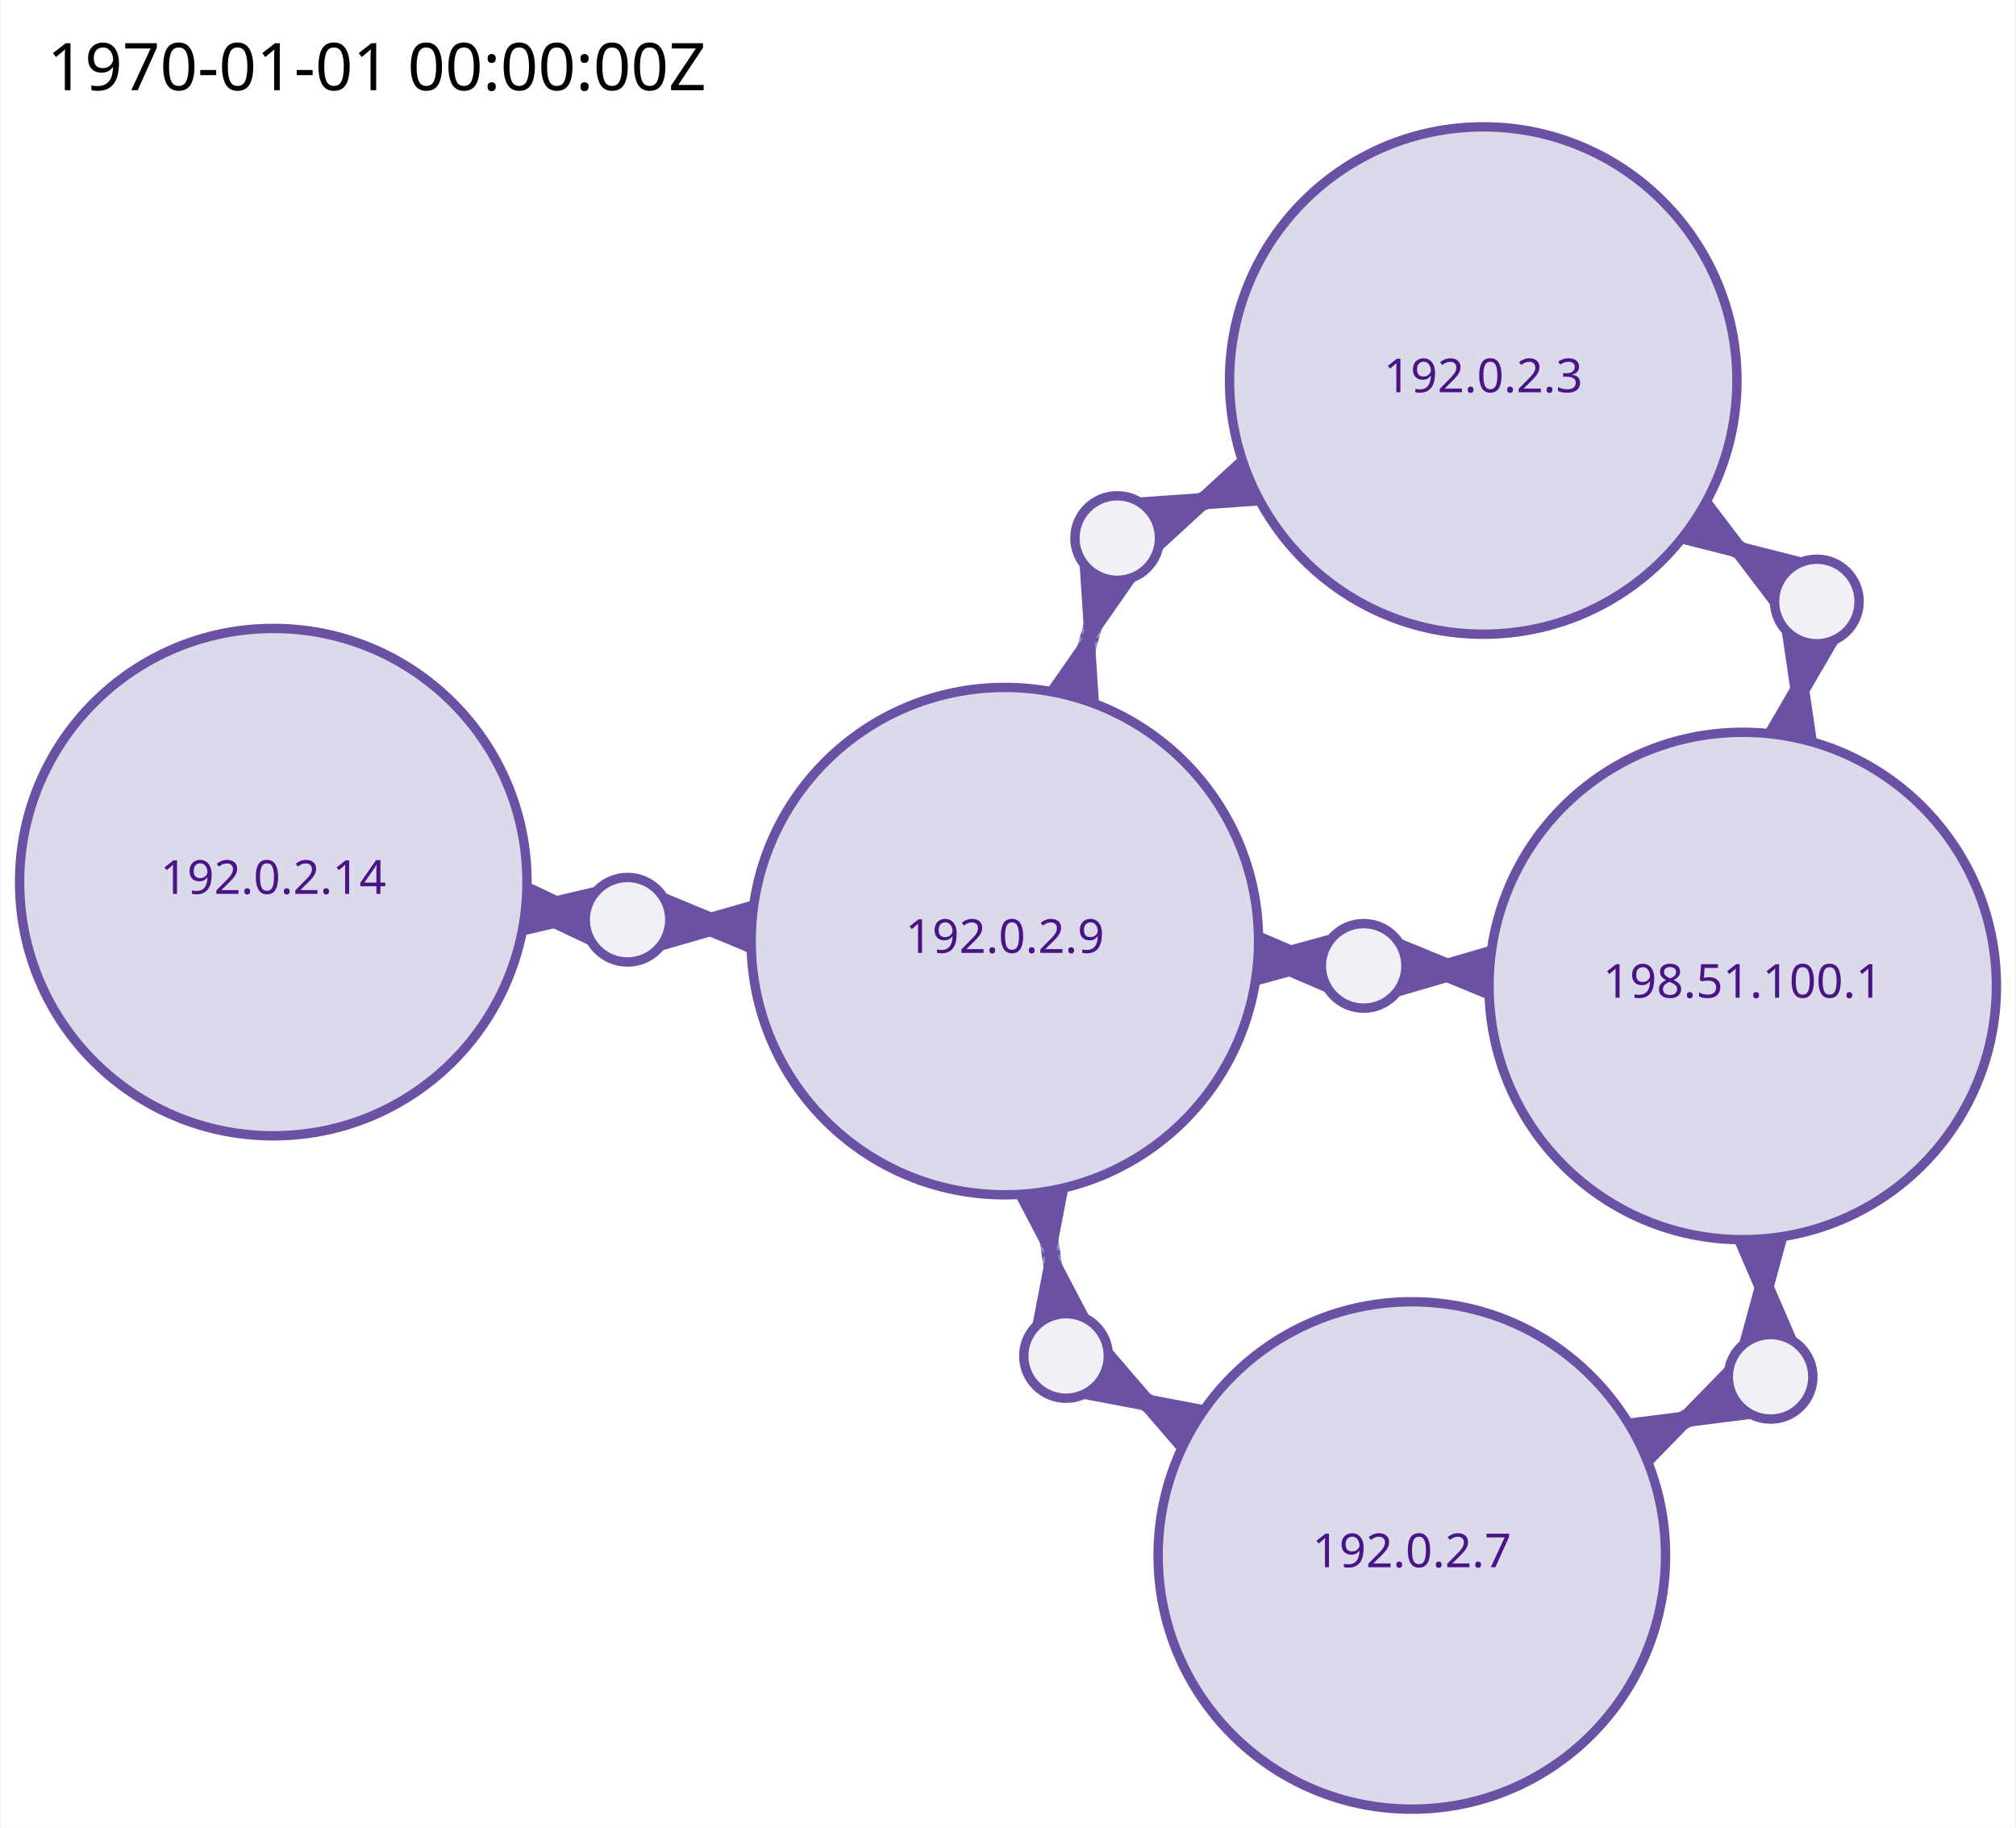
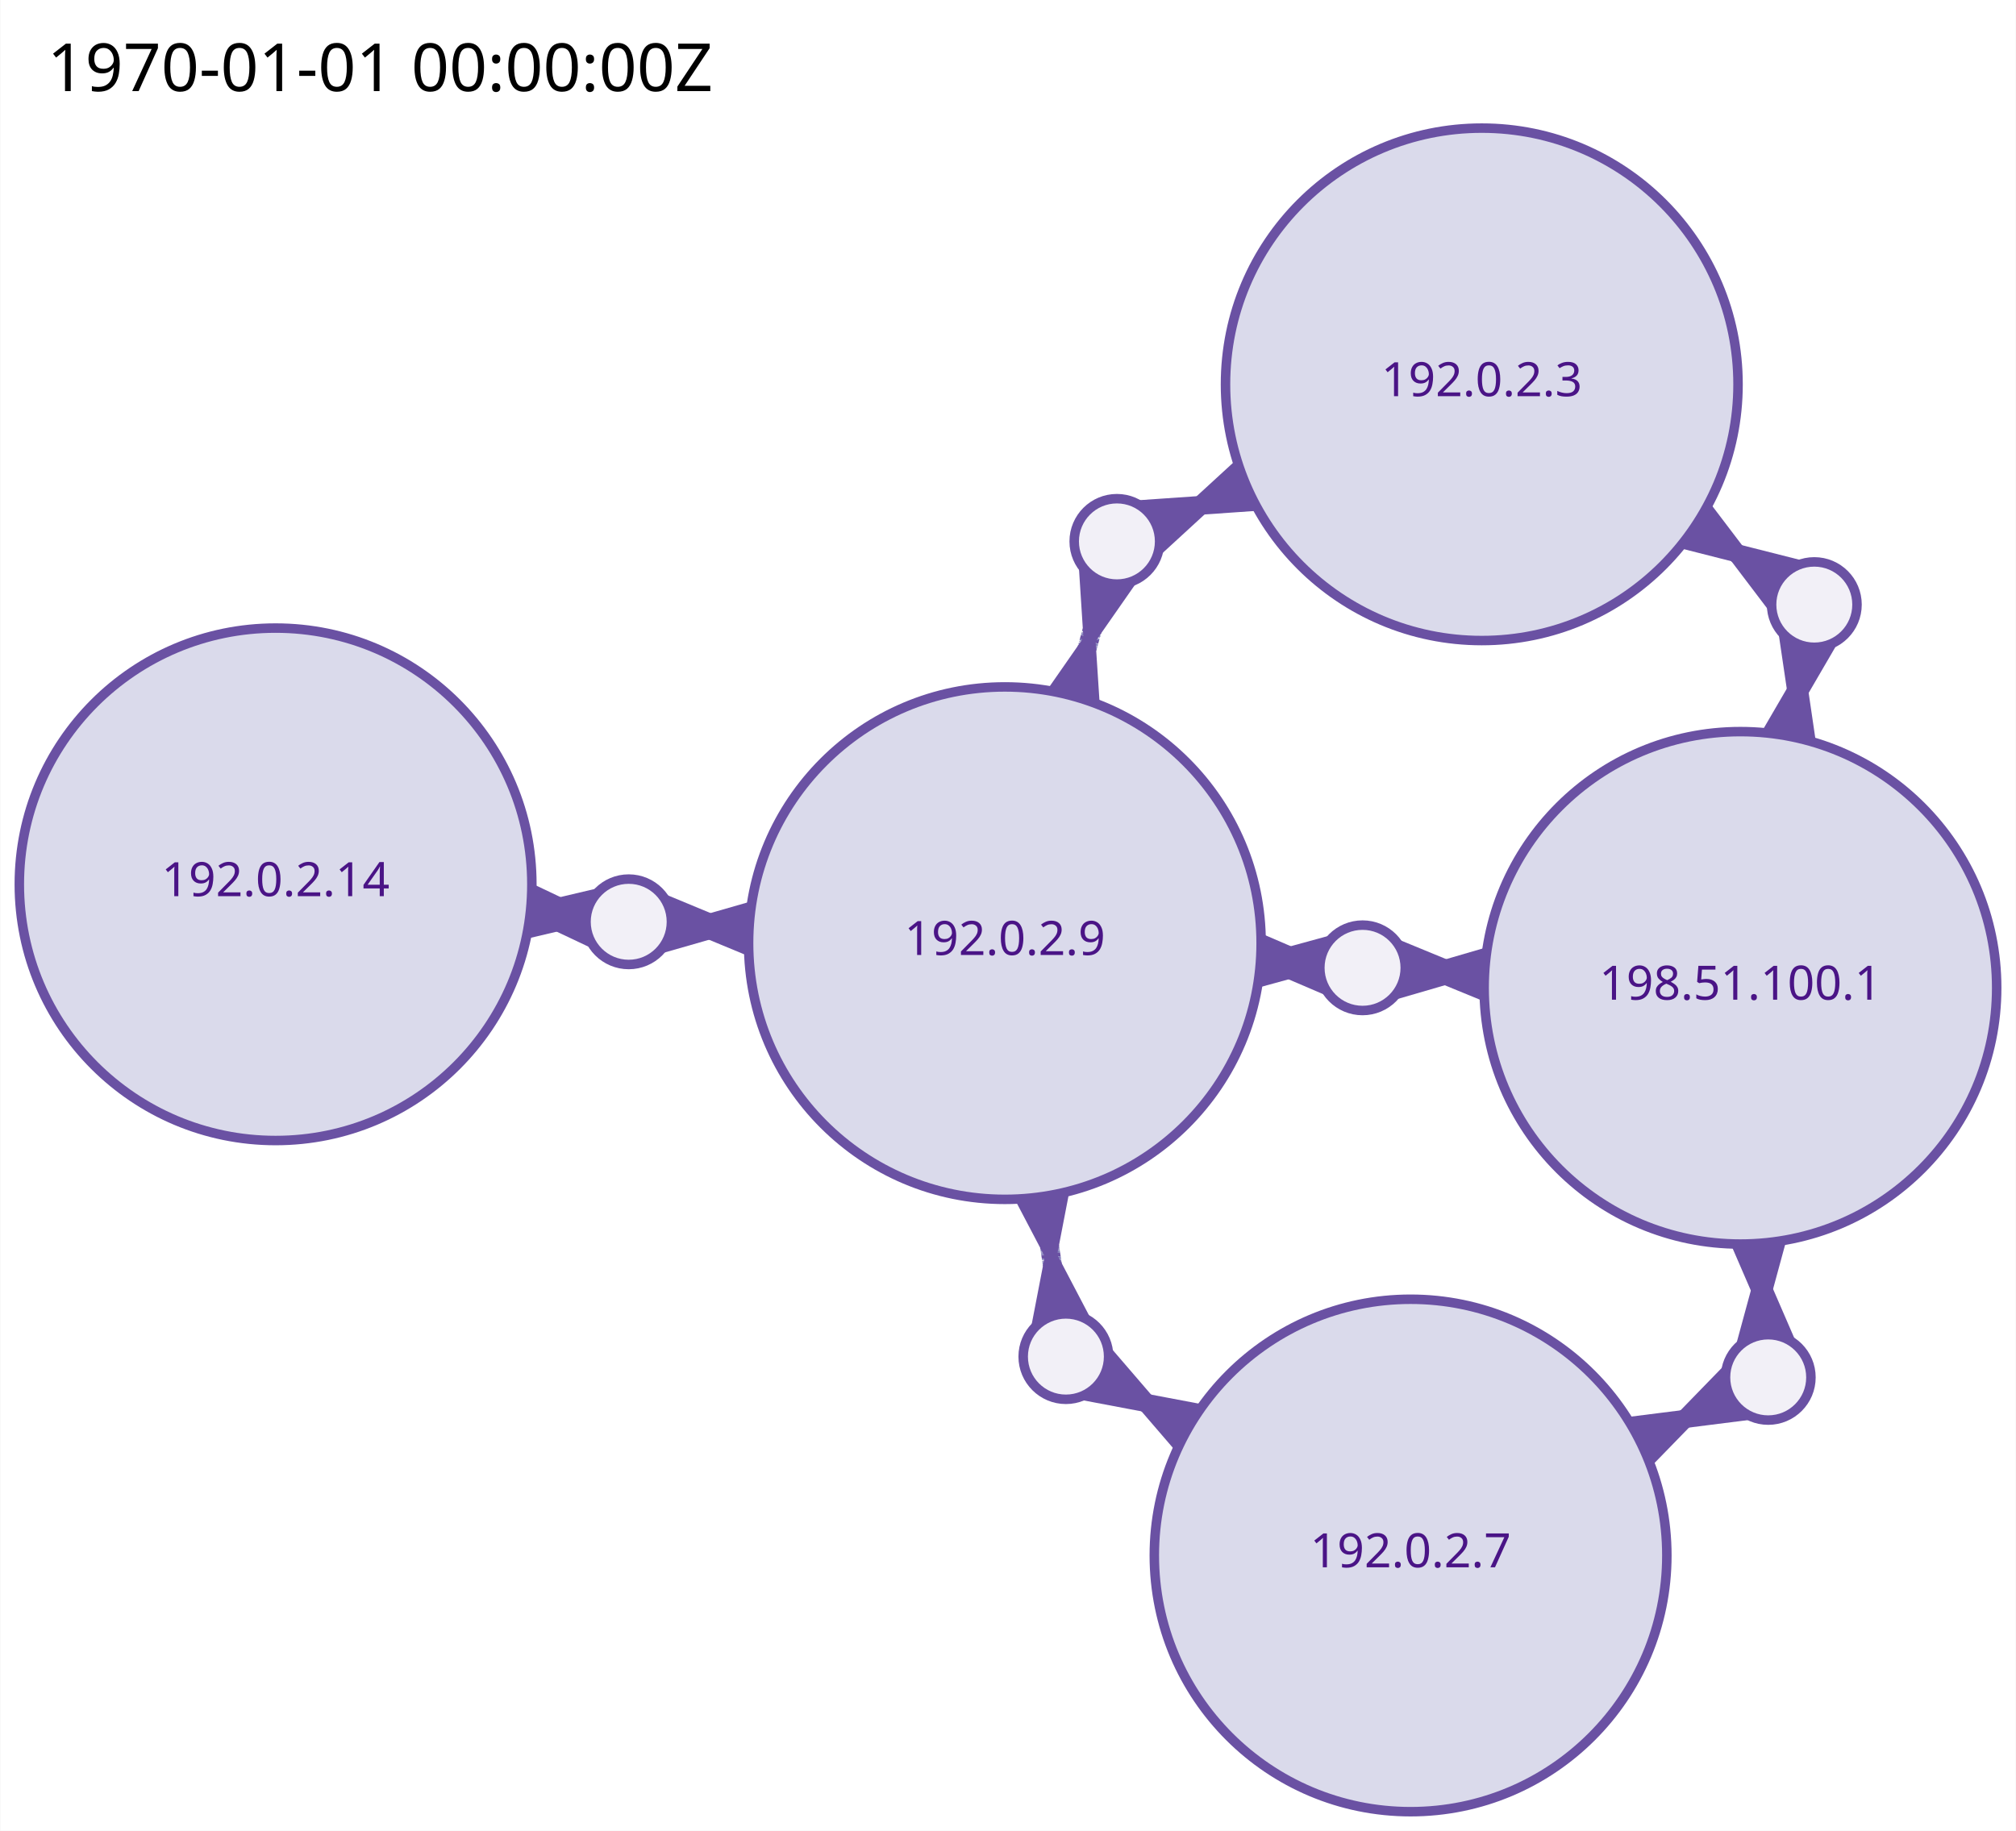
- <svg xmlns="http://www.w3.org/2000/svg" width="429pt" height="389pt" viewBox="0.00 0.00 428.76 389.09">
-   <g id="graph0" class="graph" transform="scale(1 1) rotate(0) translate(4 385.0942)">
-     <polygon fill="#ffffff" stroke="transparent" points="-4,4 -4,-385.094 424.762,-385.094 424.762,4 -4,4" />
-     <text text-anchor="middle" x="76" y="-365.894" font-family="sans bold" font-size="14.00" fill="#000000">1970-01-01 00:00:00Z</text>
+ <svg xmlns="http://www.w3.org/2000/svg" width="425pt" height="386pt" viewBox="0.00 0.00 424.66 385.82">
+   <g id="graph0" class="graph" transform="scale(1 1) rotate(0) translate(4 381.82)">
+     <polygon fill="white" stroke="transparent" points="-4,4 -4,-381.82 420.66,-381.82 420.66,4 -4,4" />
+     <text text-anchor="middle" x="76" y="-362.62" font-family="sans bold" font-size="14.00">1970-01-01 00:00:00Z</text>
    <g id="edge1" class="edge">
-       <path fill="none" stroke="#6a51a3" stroke-width="4" d="M118.084,-190.52C118.092,-190.519 118.101,-190.519 118.109,-190.518" />
-       <path fill="none" stroke="#807dba" stroke-width="4" d="M118.109,-190.518C118.118,-190.517 118.127,-190.516 118.135,-190.515" />
-       <path fill="none" stroke="#9e9ac8" stroke-width="4" d="M118.135,-190.515C118.144,-190.514 118.152,-190.513 118.161,-190.512" />
-       <path fill="none" stroke="#807dba" stroke-width="4" d="M118.161,-190.512C118.17,-190.511 118.178,-190.51 118.187,-190.51" />
-       <path fill="none" stroke="#6a51a3" stroke-width="4" d="M118.187,-190.51C118.204,-190.508 118.221,-190.506 118.238,-190.504" />
-       <path fill="none" stroke="#807dba" stroke-width="4" d="M118.238,-190.504C118.247,-190.503 118.255,-190.502 118.264,-190.501" />
-       <path fill="none" stroke="#9e9ac8" stroke-width="4" d="M118.264,-190.501C118.272,-190.5 118.281,-190.5 118.29,-190.499" />
-       <path fill="none" stroke="#807dba" stroke-width="4" d="M118.29,-190.499C118.298,-190.498 118.306,-190.497 118.315,-190.496" />
-       <path fill="none" stroke="#6a51a3" stroke-width="4" d="M118.315,-190.496C118.324,-190.495 118.332,-190.494 118.341,-190.493" />
-       <polygon fill="#6a51a3" stroke="#6a51a3" stroke-width="4" points="107.623,-188.112 117.937,-190.536 108.362,-195.073 107.623,-188.112" />
-       <polygon fill="#6a51a3" stroke="#6a51a3" stroke-width="4" points="120.446,-193.789 110.132,-191.365 119.706,-186.828 120.446,-193.789" />
+       <path fill="none" stroke="#6a51a3" stroke-width="4" d="M118.27,-188.62C118.28,-188.62 118.3,-188.62 118.31,-188.62" />
+       <path fill="none" stroke="#807dba" stroke-width="4" d="M118.31,-188.62C118.33,-188.62 118.34,-188.61 118.36,-188.61" />
+       <path fill="none" stroke="#9e9ac8" stroke-width="4" d="M118.36,-188.61C118.38,-188.61 118.39,-188.61 118.41,-188.61" />
+       <path fill="none" stroke="#807dba" stroke-width="4" d="M118.41,-188.61C118.42,-188.61 118.44,-188.6 118.45,-188.6" />
+       <path fill="none" stroke="#6a51a3" stroke-width="4" d="M118.45,-188.6C118.48,-188.6 118.51,-188.6 118.54,-188.59" />
+       <path fill="none" stroke="#807dba" stroke-width="4" d="M118.54,-188.59C118.56,-188.59 118.57,-188.59 118.59,-188.59" />
+       <path fill="none" stroke="#9e9ac8" stroke-width="4" d="M118.59,-188.59C118.6,-188.59 118.62,-188.59 118.63,-188.58" />
+       <path fill="none" stroke="#807dba" stroke-width="4" d="M118.63,-188.58C118.65,-188.58 118.66,-188.58 118.68,-188.58" />
+       <path fill="none" stroke="#6a51a3" stroke-width="4" d="M118.68,-188.58C118.69,-188.58 118.71,-188.58 118.72,-188.57" />
+       <polygon fill="#6a51a3" stroke="#6a51a3" stroke-width="4" points="107.71,-186.22 118.02,-188.65 108.45,-193.19 107.71,-186.22" />
+       <polygon fill="#6a51a3" stroke="#6a51a3" stroke-width="4" points="119.54,-192.01 109.23,-189.58 118.8,-185.05 119.54,-192.01" />
    </g>
    <g id="edge2" class="edge">
-       <path fill="none" stroke="#6a51a3" stroke-width="4" d="M365.328,-268.459C365.362,-268.436 365.396,-268.414 365.43,-268.391" />
-       <path fill="none" stroke="#807dba" stroke-width="4" d="M365.43,-268.391C365.464,-268.369 365.498,-268.346 365.532,-268.324" />
-       <path fill="none" stroke="#9e9ac8" stroke-width="4" d="M365.532,-268.324C365.565,-268.301 365.599,-268.279 365.633,-268.256" />
-       <path fill="none" stroke="#807dba" stroke-width="4" d="M365.633,-268.256C365.667,-268.234 365.701,-268.212 365.735,-268.189" />
-       <path fill="none" stroke="#6a51a3" stroke-width="4" d="M365.735,-268.189C365.802,-268.144 365.87,-268.1 365.937,-268.055" />
-       <path fill="none" stroke="#807dba" stroke-width="4" d="M365.937,-268.055C365.971,-268.033 366.005,-268.01 366.038,-267.988" />
-       <path fill="none" stroke="#9e9ac8" stroke-width="4" d="M366.038,-267.988C366.072,-267.966 366.105,-267.944 366.139,-267.921" />
-       <path fill="none" stroke="#807dba" stroke-width="4" d="M366.139,-267.921C366.172,-267.899 366.206,-267.877 366.239,-267.855" />
-       <path fill="none" stroke="#6a51a3" stroke-width="4" d="M366.239,-267.855C366.273,-267.833 366.306,-267.81 366.34,-267.788" />
-       <polygon fill="#6a51a3" stroke="#6a51a3" stroke-width="4" points="354.971,-271.121 365.241,-268.516 358.837,-276.957 354.971,-271.121" />
-       <polygon fill="#6a51a3" stroke="#6a51a3" stroke-width="4" points="376.873,-265.009 366.603,-267.614 373.007,-259.173 376.873,-265.009" />
+       <path fill="none" stroke="#6a51a3" stroke-width="4" d="M361.84,-265.26C361.85,-265.25 361.86,-265.24 361.87,-265.24" />
+       <path fill="none" stroke="#807dba" stroke-width="4" d="M361.87,-265.24C361.88,-265.23 361.89,-265.22 361.9,-265.22" />
+       <path fill="none" stroke="#9e9ac8" stroke-width="4" d="M361.9,-265.22C361.91,-265.21 361.92,-265.2 361.93,-265.2" />
+       <path fill="none" stroke="#807dba" stroke-width="4" d="M361.93,-265.2C361.94,-265.19 361.95,-265.18 361.96,-265.18" />
+       <path fill="none" stroke="#6a51a3" stroke-width="4" d="M361.96,-265.18C361.98,-265.16 362,-265.15 362.02,-265.14" />
+       <path fill="none" stroke="#807dba" stroke-width="4" d="M362.02,-265.14C362.03,-265.13 362.04,-265.12 362.05,-265.12" />
+       <path fill="none" stroke="#9e9ac8" stroke-width="4" d="M362.05,-265.12C362.06,-265.11 362.07,-265.1 362.08,-265.1" />
+       <path fill="none" stroke="#807dba" stroke-width="4" d="M362.08,-265.1C362.09,-265.09 362.1,-265.08 362.11,-265.08" />
+       <path fill="none" stroke="#6a51a3" stroke-width="4" d="M362.11,-265.08C362.12,-265.07 362.13,-265.06 362.14,-265.06" />
+       <polygon fill="#6a51a3" stroke="#6a51a3" stroke-width="4" points="351.4,-267.98 361.67,-265.37 355.26,-273.81 351.4,-267.98" />
+       <polygon fill="#6a51a3" stroke="#6a51a3" stroke-width="4" points="372.37,-262.48 362.1,-265.08 368.5,-256.64 372.37,-262.48" />
    </g>
    <g id="edge3" class="edge">
-       <path fill="none" stroke="#6a51a3" stroke-width="4" d="M252.512,-278.69C252.475,-278.674 252.438,-278.658 252.4,-278.642" />
-       <path fill="none" stroke="#807dba" stroke-width="4" d="M252.4,-278.642C252.363,-278.626 252.326,-278.61 252.288,-278.594" />
-       <path fill="none" stroke="#9e9ac8" stroke-width="4" d="M252.288,-278.594C252.251,-278.578 252.214,-278.562 252.177,-278.546" />
-       <path fill="none" stroke="#807dba" stroke-width="4" d="M252.177,-278.546C252.14,-278.53 252.103,-278.514 252.066,-278.498" />
-       <path fill="none" stroke="#6a51a3" stroke-width="4" d="M252.066,-278.498C251.991,-278.466 251.917,-278.434 251.844,-278.403" />
-       <path fill="none" stroke="#807dba" stroke-width="4" d="M251.844,-278.403C251.806,-278.387 251.77,-278.371 251.733,-278.355" />
-       <path fill="none" stroke="#9e9ac8" stroke-width="4" d="M251.733,-278.355C251.696,-278.339 251.659,-278.323 251.622,-278.307" />
-       <path fill="none" stroke="#807dba" stroke-width="4" d="M251.622,-278.307C251.585,-278.291 251.549,-278.276 251.512,-278.26" />
-       <path fill="none" stroke="#6a51a3" stroke-width="4" d="M251.512,-278.26C251.475,-278.244 251.439,-278.228 251.402,-278.212" />
-       <polygon fill="#6a51a3" stroke="#6a51a3" stroke-width="4" points="260.37,-285.883 252.569,-278.715 263.138,-279.454 260.37,-285.883" />
-       <polygon fill="#6a51a3" stroke="#6a51a3" stroke-width="4" points="243.35,-270.936 251.152,-278.105 240.583,-277.366 243.35,-270.936" />
+       <path fill="none" stroke="#6a51a3" stroke-width="4" d="M248.96,-275.34C248.95,-275.33 248.94,-275.33 248.92,-275.32" />
+       <path fill="none" stroke="#807dba" stroke-width="4" d="M248.92,-275.32C248.91,-275.32 248.9,-275.31 248.89,-275.31" />
+       <path fill="none" stroke="#9e9ac8" stroke-width="4" d="M248.89,-275.31C248.88,-275.3 248.87,-275.3 248.86,-275.29" />
+       <path fill="none" stroke="#807dba" stroke-width="4" d="M248.86,-275.29C248.85,-275.29 248.84,-275.28 248.83,-275.28" />
+       <path fill="none" stroke="#6a51a3" stroke-width="4" d="M248.83,-275.28C248.81,-275.27 248.78,-275.26 248.76,-275.25" />
+       <path fill="none" stroke="#807dba" stroke-width="4" d="M248.76,-275.25C248.75,-275.25 248.74,-275.24 248.73,-275.24" />
+       <path fill="none" stroke="#9e9ac8" stroke-width="4" d="M248.73,-275.24C248.72,-275.23 248.71,-275.23 248.7,-275.22" />
+       <path fill="none" stroke="#807dba" stroke-width="4" d="M248.7,-275.22C248.69,-275.22 248.68,-275.21 248.66,-275.21" />
+       <path fill="none" stroke="#6a51a3" stroke-width="4" d="M248.66,-275.21C248.65,-275.21 248.64,-275.2 248.63,-275.2" />
+       <polygon fill="#6a51a3" stroke="#6a51a3" stroke-width="4" points="256.78,-282.51 248.98,-275.35 259.55,-276.08 256.78,-282.51" />
+       <polygon fill="#6a51a3" stroke="#6a51a3" stroke-width="4" points="241.06,-268.13 248.86,-275.29 238.29,-274.56 241.06,-268.13" />
    </g>
    <g id="edge4" class="edge">
-       <path fill="none" stroke="#6a51a3" stroke-width="4" d="M353.875,-82.656C353.924,-82.68 353.974,-82.705 354.023,-82.73" />
-       <path fill="none" stroke="#807dba" stroke-width="4" d="M354.023,-82.73C354.073,-82.754 354.122,-82.779 354.171,-82.803" />
-       <path fill="none" stroke="#9e9ac8" stroke-width="4" d="M354.171,-82.803C354.221,-82.828 354.27,-82.852 354.319,-82.877" />
-       <path fill="none" stroke="#807dba" stroke-width="4" d="M354.319,-82.877C354.368,-82.901 354.417,-82.926 354.466,-82.95" />
-       <path fill="none" stroke="#6a51a3" stroke-width="4" d="M354.466,-82.95C354.565,-82.999 354.662,-83.048 354.76,-83.097" />
-       <path fill="none" stroke="#807dba" stroke-width="4" d="M354.76,-83.097C354.809,-83.121 354.858,-83.145 354.906,-83.169" />
-       <path fill="none" stroke="#9e9ac8" stroke-width="4" d="M354.906,-83.169C354.955,-83.194 355.004,-83.218 355.052,-83.242" />
-       <path fill="none" stroke="#807dba" stroke-width="4" d="M355.052,-83.242C355.101,-83.266 355.149,-83.29 355.198,-83.314" />
-       <path fill="none" stroke="#6a51a3" stroke-width="4" d="M355.198,-83.314C355.246,-83.339 355.295,-83.363 355.343,-83.387" />
-       <polygon fill="#6a51a3" stroke="#6a51a3" stroke-width="4" points="346.252,-74.95 353.644,-82.541 343.132,-81.216 346.252,-74.95" />
-       <polygon fill="#6a51a3" stroke="#6a51a3" stroke-width="4" points="362.814,-91.018 355.423,-83.427 365.935,-84.752 362.814,-91.018" />
+       <path fill="none" stroke="#6a51a3" stroke-width="4" d="M350.89,-82.75C350.9,-82.76 350.91,-82.76 350.92,-82.77" />
+       <path fill="none" stroke="#807dba" stroke-width="4" d="M350.92,-82.77C350.93,-82.77 350.94,-82.78 350.95,-82.78" />
+       <path fill="none" stroke="#9e9ac8" stroke-width="4" d="M350.95,-82.78C350.96,-82.79 350.97,-82.79 350.99,-82.8" />
+       <path fill="none" stroke="#807dba" stroke-width="4" d="M350.99,-82.8C351,-82.8 351.01,-82.81 351.02,-82.81" />
+       <path fill="none" stroke="#6a51a3" stroke-width="4" d="M351.02,-82.81C351.04,-82.83 351.06,-82.84 351.08,-82.85" />
+       <path fill="none" stroke="#807dba" stroke-width="4" d="M351.08,-82.85C351.09,-82.85 351.1,-82.86 351.11,-82.86" />
+       <path fill="none" stroke="#9e9ac8" stroke-width="4" d="M351.11,-82.86C351.13,-82.87 351.14,-82.87 351.15,-82.88" />
+       <path fill="none" stroke="#807dba" stroke-width="4" d="M351.15,-82.88C351.16,-82.88 351.17,-82.89 351.18,-82.89" />
+       <path fill="none" stroke="#6a51a3" stroke-width="4" d="M351.18,-82.89C351.19,-82.9 351.2,-82.91 351.21,-82.91" />
+       <polygon fill="#6a51a3" stroke="#6a51a3" stroke-width="4" points="343.3,-75.06 350.69,-82.65 340.17,-81.32 343.3,-75.06" />
+       <polygon fill="#6a51a3" stroke="#6a51a3" stroke-width="4" points="358.57,-90.49 351.18,-82.89 361.69,-84.22 358.57,-90.49" />
    </g>
    <g id="edge5" class="edge">
-       <path fill="none" stroke="#6a51a3" stroke-width="4" d="M240.576,-86.175C240.541,-86.195 240.505,-86.216 240.47,-86.236" />
-       <path fill="none" stroke="#807dba" stroke-width="4" d="M240.47,-86.236C240.435,-86.257 240.4,-86.277 240.365,-86.297" />
-       <path fill="none" stroke="#9e9ac8" stroke-width="4" d="M240.365,-86.297C240.329,-86.317 240.294,-86.338 240.259,-86.358" />
-       <path fill="none" stroke="#807dba" stroke-width="4" d="M240.259,-86.358C240.224,-86.378 240.189,-86.398 240.154,-86.419" />
-       <path fill="none" stroke="#6a51a3" stroke-width="4" d="M240.154,-86.419C240.084,-86.459 240.014,-86.499 239.944,-86.54" />
-       <path fill="none" stroke="#807dba" stroke-width="4" d="M239.944,-86.54C239.909,-86.56 239.874,-86.58 239.839,-86.6" />
-       <path fill="none" stroke="#9e9ac8" stroke-width="4" d="M239.839,-86.6C239.805,-86.62 239.77,-86.64 239.735,-86.66" />
-       <path fill="none" stroke="#807dba" stroke-width="4" d="M239.735,-86.66C239.7,-86.68 239.666,-86.7 239.631,-86.72" />
-       <path fill="none" stroke="#6a51a3" stroke-width="4" d="M239.631,-86.72C239.596,-86.74 239.562,-86.76 239.527,-86.781" />
-       <polygon fill="#6a51a3" stroke="#6a51a3" stroke-width="4" points="251.056,-84.168 240.645,-86.135 247.558,-78.105 251.056,-84.168" />
-       <polygon fill="#6a51a3" stroke="#6a51a3" stroke-width="4" points="228.863,-88.893 239.274,-86.926 232.362,-94.956 228.863,-88.893" />
+       <path fill="none" stroke="#6a51a3" stroke-width="4" d="M237.52,-86.11C237.51,-86.11 237.49,-86.12 237.48,-86.13" />
+       <path fill="none" stroke="#807dba" stroke-width="4" d="M237.48,-86.13C237.47,-86.13 237.46,-86.14 237.45,-86.14" />
+       <path fill="none" stroke="#9e9ac8" stroke-width="4" d="M237.45,-86.14C237.44,-86.15 237.43,-86.16 237.42,-86.16" />
+       <path fill="none" stroke="#807dba" stroke-width="4" d="M237.42,-86.16C237.41,-86.17 237.4,-86.17 237.39,-86.18" />
+       <path fill="none" stroke="#6a51a3" stroke-width="4" d="M237.39,-86.18C237.37,-86.19 237.35,-86.2 237.33,-86.22" />
+       <path fill="none" stroke="#807dba" stroke-width="4" d="M237.33,-86.22C237.32,-86.22 237.31,-86.23 237.3,-86.23" />
+       <path fill="none" stroke="#9e9ac8" stroke-width="4" d="M237.3,-86.23C237.29,-86.24 237.28,-86.25 237.27,-86.25" />
+       <path fill="none" stroke="#807dba" stroke-width="4" d="M237.27,-86.25C237.26,-86.26 237.25,-86.26 237.23,-86.27" />
+       <path fill="none" stroke="#6a51a3" stroke-width="4" d="M237.23,-86.27C237.22,-86.28 237.21,-86.28 237.2,-86.29" />
+       <polygon fill="#6a51a3" stroke="#6a51a3" stroke-width="4" points="248.09,-84.05 237.68,-86.02 244.59,-77.99 248.09,-84.05" />
+       <polygon fill="#6a51a3" stroke="#6a51a3" stroke-width="4" points="226.86,-88.22 237.27,-86.25 230.36,-94.28 226.86,-88.22" />
    </g>
    <g id="edge6" class="edge">
-       <path fill="none" stroke="#6a51a3" stroke-width="4" d="M274.038,-180.33C274.05,-180.329 274.063,-180.328 274.075,-180.328" />
-       <path fill="none" stroke="#807dba" stroke-width="4" d="M274.075,-180.328C274.088,-180.327 274.1,-180.326 274.113,-180.325" />
-       <path fill="none" stroke="#9e9ac8" stroke-width="4" d="M274.113,-180.325C274.125,-180.324 274.137,-180.323 274.15,-180.322" />
-       <path fill="none" stroke="#807dba" stroke-width="4" d="M274.15,-180.322C274.162,-180.322 274.175,-180.321 274.187,-180.32" />
-       <path fill="none" stroke="#6a51a3" stroke-width="4" d="M274.187,-180.32C274.212,-180.318 274.237,-180.316 274.261,-180.315" />
-       <path fill="none" stroke="#807dba" stroke-width="4" d="M274.261,-180.315C274.274,-180.314 274.286,-180.313 274.299,-180.312" />
-       <path fill="none" stroke="#9e9ac8" stroke-width="4" d="M274.299,-180.312C274.311,-180.311 274.323,-180.31 274.336,-180.31" />
-       <path fill="none" stroke="#807dba" stroke-width="4" d="M274.336,-180.31C274.348,-180.309 274.36,-180.308 274.373,-180.307" />
-       <path fill="none" stroke="#6a51a3" stroke-width="4" d="M274.373,-180.307C274.385,-180.306 274.397,-180.305 274.41,-180.305" />
-       <polygon fill="#6a51a3" stroke="#6a51a3" stroke-width="4" points="263.754,-177.531 273.971,-180.335 264.236,-184.515 263.754,-177.531" />
-       <polygon fill="#6a51a3" stroke="#6a51a3" stroke-width="4" points="277.128,-183.625 266.911,-180.822 276.646,-176.642 277.128,-183.625" />
+       <path fill="none" stroke="#6a51a3" stroke-width="4" d="M271.73,-178.63C271.74,-178.63 271.75,-178.63 271.76,-178.63" />
+       <path fill="none" stroke="#807dba" stroke-width="4" d="M271.76,-178.63C271.77,-178.63 271.78,-178.63 271.79,-178.63" />
+       <path fill="none" stroke="#9e9ac8" stroke-width="4" d="M271.79,-178.63C271.79,-178.63 271.8,-178.63 271.81,-178.63" />
+       <path fill="none" stroke="#807dba" stroke-width="4" d="M271.81,-178.63C271.82,-178.63 271.83,-178.63 271.84,-178.63" />
+       <path fill="none" stroke="#6a51a3" stroke-width="4" d="M271.84,-178.63C271.85,-178.63 271.87,-178.63 271.89,-178.62" />
+       <path fill="none" stroke="#807dba" stroke-width="4" d="M271.89,-178.62C271.9,-178.62 271.91,-178.62 271.91,-178.62" />
+       <path fill="none" stroke="#9e9ac8" stroke-width="4" d="M271.91,-178.62C271.92,-178.62 271.93,-178.62 271.94,-178.62" />
+       <path fill="none" stroke="#807dba" stroke-width="4" d="M271.94,-178.62C271.95,-178.62 271.96,-178.62 271.97,-178.62" />
+       <path fill="none" stroke="#6a51a3" stroke-width="4" d="M271.97,-178.62C271.97,-178.62 271.98,-178.62 271.99,-178.62" />
+       <polygon fill="#6a51a3" stroke="#6a51a3" stroke-width="4" points="261.41,-175.84 271.62,-178.64 261.89,-182.82 261.41,-175.84" />
+       <polygon fill="#6a51a3" stroke="#6a51a3" stroke-width="4" points="273.97,-181.99 263.75,-179.19 273.49,-175.01 273.97,-181.99" />
    </g>
    <g id="edge7" class="edge">
-       <path fill="none" stroke="#6a51a3" stroke-width="4" d="M227.07,-247.033C227.114,-247.191 227.158,-247.348 227.202,-247.505" />
-       <path fill="none" stroke="#807dba" stroke-width="4" d="M227.202,-247.505C227.246,-247.662 227.289,-247.819 227.333,-247.975" />
-       <path fill="none" stroke="#9e9ac8" stroke-width="4" d="M227.333,-247.975C227.376,-248.131 227.42,-248.286 227.463,-248.442" />
-       <path fill="none" stroke="#807dba" stroke-width="4" d="M227.463,-248.442C227.506,-248.597 227.549,-248.751 227.592,-248.906" />
-       <path fill="none" stroke="#6a51a3" stroke-width="4" d="M227.592,-248.906C227.678,-249.214 227.764,-249.52 227.849,-249.825" />
-       <path fill="none" stroke="#807dba" stroke-width="4" d="M227.849,-249.825C227.891,-249.977 227.933,-250.129 227.975,-250.28" />
-       <path fill="none" stroke="#9e9ac8" stroke-width="4" d="M227.975,-250.28C228.018,-250.431 228.06,-250.582 228.101,-250.732" />
-       <path fill="none" stroke="#807dba" stroke-width="4" d="M228.101,-250.732C228.143,-250.882 228.185,-251.031 228.226,-251.18" />
-       <path fill="none" stroke="#6a51a3" stroke-width="4" d="M228.226,-251.18C228.268,-251.329 228.309,-251.478 228.351,-251.626" />
-       <polygon fill="#6a51a3" stroke="#6a51a3" stroke-width="4" points="227.686,-236.207 227,-246.779 220.943,-238.086 227.686,-236.207" />
-       <polygon fill="#6a51a3" stroke="#6a51a3" stroke-width="4" points="227.78,-262.614 228.466,-252.041 234.523,-260.734 227.78,-262.614" />
+       <path fill="none" stroke="#6a51a3" stroke-width="4" d="M224.98,-245.12C225.01,-245.25 225.05,-245.38 225.08,-245.52" />
+       <path fill="none" stroke="#807dba" stroke-width="4" d="M225.08,-245.52C225.12,-245.65 225.16,-245.78 225.19,-245.91" />
+       <path fill="none" stroke="#9e9ac8" stroke-width="4" d="M225.19,-245.91C225.23,-246.03 225.27,-246.16 225.3,-246.29" />
+       <path fill="none" stroke="#807dba" stroke-width="4" d="M225.3,-246.29C225.34,-246.42 225.37,-246.55 225.41,-246.68" />
+       <path fill="none" stroke="#6a51a3" stroke-width="4" d="M225.41,-246.68C225.48,-246.94 225.55,-247.19 225.62,-247.44" />
+       <path fill="none" stroke="#807dba" stroke-width="4" d="M225.62,-247.44C225.66,-247.57 225.69,-247.7 225.73,-247.82" />
+       <path fill="none" stroke="#9e9ac8" stroke-width="4" d="M225.73,-247.82C225.76,-247.95 225.8,-248.07 225.83,-248.2" />
+       <path fill="none" stroke="#807dba" stroke-width="4" d="M225.83,-248.2C225.87,-248.33 225.9,-248.45 225.94,-248.57" />
+       <path fill="none" stroke="#6a51a3" stroke-width="4" d="M225.94,-248.57C225.97,-248.7 226.01,-248.82 226.04,-248.95" />
+       <polygon fill="#6a51a3" stroke="#6a51a3" stroke-width="4" points="225.59,-234.29 224.9,-244.86 218.85,-236.17 225.59,-234.29" />
+       <polygon fill="#6a51a3" stroke="#6a51a3" stroke-width="4" points="225.43,-259.77 226.11,-249.2 232.17,-257.89 225.43,-259.77" />
    </g>
    <g id="edge8" class="edge">
-       <path fill="none" stroke="#6a51a3" stroke-width="4" d="M219.095,-121.164C219.124,-120.965 219.153,-120.766 219.182,-120.568" />
-       <path fill="none" stroke="#807dba" stroke-width="4" d="M219.182,-120.568C219.212,-120.371 219.241,-120.174 219.269,-119.977" />
-       <path fill="none" stroke="#9e9ac8" stroke-width="4" d="M219.269,-119.977C219.298,-119.781 219.327,-119.585 219.356,-119.39" />
-       <path fill="none" stroke="#807dba" stroke-width="4" d="M219.356,-119.39C219.385,-119.195 219.413,-119.001 219.442,-118.808" />
-       <path fill="none" stroke="#6a51a3" stroke-width="4" d="M219.442,-118.808C219.499,-118.421 219.556,-118.037 219.612,-117.656" />
-       <path fill="none" stroke="#807dba" stroke-width="4" d="M219.612,-117.656C219.64,-117.466 219.668,-117.276 219.696,-117.088" />
-       <path fill="none" stroke="#9e9ac8" stroke-width="4" d="M219.696,-117.088C219.724,-116.899 219.751,-116.711 219.779,-116.524" />
-       <path fill="none" stroke="#807dba" stroke-width="4" d="M219.779,-116.524C219.806,-116.337 219.834,-116.15 219.861,-115.965" />
-       <path fill="none" stroke="#6a51a3" stroke-width="4" d="M219.861,-115.965C219.889,-115.779 219.916,-115.595 219.943,-115.411" />
-       <polygon fill="#6a51a3" stroke="#6a51a3" stroke-width="4" points="214.165,-130.603 219.086,-121.221 221.089,-131.625 214.165,-130.603" />
-       <polygon fill="#6a51a3" stroke="#6a51a3" stroke-width="4" points="224.88,-105.924 219.958,-115.306 217.955,-104.902 224.88,-105.924" />
+       <path fill="none" stroke="#6a51a3" stroke-width="4" d="M217.09,-119.17C217.11,-119.04 217.13,-118.9 217.15,-118.77" />
+       <path fill="none" stroke="#807dba" stroke-width="4" d="M217.15,-118.77C217.17,-118.64 217.19,-118.5 217.21,-118.37" />
+       <path fill="none" stroke="#9e9ac8" stroke-width="4" d="M217.21,-118.37C217.23,-118.24 217.25,-118.1 217.27,-117.97" />
+       <path fill="none" stroke="#807dba" stroke-width="4" d="M217.27,-117.97C217.29,-117.84 217.31,-117.71 217.33,-117.57" />
+       <path fill="none" stroke="#6a51a3" stroke-width="4" d="M217.33,-117.57C217.37,-117.31 217.41,-117.05 217.45,-116.79" />
+       <path fill="none" stroke="#807dba" stroke-width="4" d="M217.45,-116.79C217.47,-116.66 217.49,-116.53 217.5,-116.4" />
+       <path fill="none" stroke="#9e9ac8" stroke-width="4" d="M217.5,-116.4C217.52,-116.27 217.54,-116.14 217.56,-116.01" />
+       <path fill="none" stroke="#807dba" stroke-width="4" d="M217.56,-116.01C217.58,-115.88 217.6,-115.75 217.62,-115.62" />
+       <path fill="none" stroke="#6a51a3" stroke-width="4" d="M217.62,-115.62C217.64,-115.49 217.66,-115.37 217.68,-115.24" />
+       <polygon fill="#6a51a3" stroke="#6a51a3" stroke-width="4" points="212.13,-128.84 217.05,-119.46 219.06,-129.87 212.13,-128.84" />
+       <polygon fill="#6a51a3" stroke="#6a51a3" stroke-width="4" points="222.64,-105.57 217.72,-114.96 215.71,-104.55 222.64,-105.57" />
    </g>
    <g id="edge9" class="edge">
-       <path fill="none" stroke="#6a51a3" stroke-width="4" d="M145.54,-188.404C145.524,-188.405 145.508,-188.406 145.492,-188.407" />
-       <path fill="none" stroke="#807dba" stroke-width="4" d="M145.492,-188.407C145.475,-188.408 145.459,-188.409 145.443,-188.41" />
-       <path fill="none" stroke="#9e9ac8" stroke-width="4" d="M145.443,-188.41C145.427,-188.41 145.411,-188.411 145.395,-188.412" />
-       <path fill="none" stroke="#807dba" stroke-width="4" d="M145.395,-188.412C145.379,-188.413 145.362,-188.414 145.346,-188.415" />
-       <path fill="none" stroke="#6a51a3" stroke-width="4" d="M145.346,-188.415C145.314,-188.417 145.282,-188.419 145.25,-188.421" />
-       <path fill="none" stroke="#807dba" stroke-width="4" d="M145.25,-188.421C145.234,-188.421 145.218,-188.422 145.202,-188.423" />
-       <path fill="none" stroke="#9e9ac8" stroke-width="4" d="M145.202,-188.423C145.185,-188.424 145.169,-188.425 145.153,-188.426" />
-       <path fill="none" stroke="#807dba" stroke-width="4" d="M145.153,-188.426C145.137,-188.427 145.121,-188.428 145.105,-188.429" />
-       <path fill="none" stroke="#6a51a3" stroke-width="4" d="M145.105,-188.429C145.089,-188.43 145.073,-188.43 145.057,-188.431" />
-       <polygon fill="#6a51a3" stroke="#6a51a3" stroke-width="4" points="155.893,-191.323 145.712,-188.394 155.498,-184.334 155.893,-191.323" />
-       <polygon fill="#6a51a3" stroke="#6a51a3" stroke-width="4" points="138.285,-185.31 148.467,-188.238 138.681,-192.298 138.285,-185.31" />
+       <path fill="none" stroke="#6a51a3" stroke-width="4" d="M143.34,-186.7C143.33,-186.7 143.31,-186.7 143.3,-186.7" />
+       <path fill="none" stroke="#807dba" stroke-width="4" d="M143.3,-186.7C143.29,-186.7 143.27,-186.7 143.26,-186.7" />
+       <path fill="none" stroke="#9e9ac8" stroke-width="4" d="M143.26,-186.7C143.25,-186.7 143.24,-186.71 143.22,-186.71" />
+       <path fill="none" stroke="#807dba" stroke-width="4" d="M143.22,-186.71C143.21,-186.71 143.2,-186.71 143.18,-186.71" />
+       <path fill="none" stroke="#6a51a3" stroke-width="4" d="M143.18,-186.71C143.16,-186.71 143.13,-186.71 143.1,-186.71" />
+       <path fill="none" stroke="#807dba" stroke-width="4" d="M143.1,-186.71C143.09,-186.71 143.08,-186.71 143.06,-186.72" />
+       <path fill="none" stroke="#9e9ac8" stroke-width="4" d="M143.06,-186.72C143.05,-186.72 143.04,-186.72 143.02,-186.72" />
+       <path fill="none" stroke="#807dba" stroke-width="4" d="M143.02,-186.72C143.01,-186.72 143,-186.72 142.99,-186.72" />
+       <path fill="none" stroke="#6a51a3" stroke-width="4" d="M142.99,-186.72C142.97,-186.72 142.96,-186.72 142.95,-186.72" />
+       <polygon fill="#6a51a3" stroke="#6a51a3" stroke-width="4" points="153.69,-189.62 143.5,-186.69 153.29,-182.63 153.69,-189.62" />
+       <polygon fill="#6a51a3" stroke="#6a51a3" stroke-width="4" points="137.3,-183.54 147.49,-186.46 137.7,-190.52 137.3,-183.54" />
    </g>
    <g id="edge10" class="edge">
-       <path fill="none" stroke="#6a51a3" stroke-width="4" d="M378.972,-238.552C378.974,-238.563 378.976,-238.575 378.978,-238.586" />
-       <path fill="none" stroke="#807dba" stroke-width="4" d="M378.978,-238.586C378.98,-238.597 378.982,-238.608 378.985,-238.619" />
-       <path fill="none" stroke="#9e9ac8" stroke-width="4" d="M378.985,-238.619C378.987,-238.63 378.989,-238.642 378.991,-238.653" />
-       <path fill="none" stroke="#807dba" stroke-width="4" d="M378.991,-238.653C378.993,-238.664 378.995,-238.675 378.998,-238.686" />
-       <path fill="none" stroke="#6a51a3" stroke-width="4" d="M378.998,-238.686C379.002,-238.708 379.006,-238.731 379.01,-238.753" />
-       <path fill="none" stroke="#807dba" stroke-width="4" d="M379.01,-238.753C379.012,-238.764 379.015,-238.775 379.017,-238.786" />
-       <path fill="none" stroke="#9e9ac8" stroke-width="4" d="M379.017,-238.786C379.019,-238.798 379.021,-238.809 379.023,-238.82" />
-       <path fill="none" stroke="#807dba" stroke-width="4" d="M379.023,-238.82C379.025,-238.831 379.027,-238.842 379.03,-238.853" />
-       <path fill="none" stroke="#6a51a3" stroke-width="4" d="M379.03,-238.853C379.032,-238.864 379.034,-238.875 379.036,-238.887" />
-       <polygon fill="#6a51a3" stroke="#6a51a3" stroke-width="4" points="380.458,-227.772 378.914,-238.254 373.584,-229.097 380.458,-227.772" />
-       <polygon fill="#6a51a3" stroke="#6a51a3" stroke-width="4" points="377.378,-248.777 378.922,-238.295 384.252,-247.452 377.378,-248.777" />
+       <path fill="none" stroke="#6a51a3" stroke-width="4" d="M374.89,-237.05C374.89,-237.06 374.89,-237.06 374.89,-237.07" />
+       <path fill="none" stroke="#807dba" stroke-width="4" d="M374.89,-237.07C374.9,-237.08 374.9,-237.09 374.9,-237.1" />
+       <path fill="none" stroke="#9e9ac8" stroke-width="4" d="M374.9,-237.1C374.9,-237.11 374.9,-237.12 374.91,-237.13" />
+       <path fill="none" stroke="#807dba" stroke-width="4" d="M374.91,-237.13C374.91,-237.14 374.91,-237.15 374.91,-237.16" />
+       <path fill="none" stroke="#6a51a3" stroke-width="4" d="M374.91,-237.16C374.92,-237.18 374.92,-237.2 374.92,-237.22" />
+       <path fill="none" stroke="#807dba" stroke-width="4" d="M374.92,-237.22C374.92,-237.23 374.93,-237.24 374.93,-237.25" />
+       <path fill="none" stroke="#9e9ac8" stroke-width="4" d="M374.93,-237.25C374.93,-237.26 374.93,-237.27 374.93,-237.28" />
+       <path fill="none" stroke="#807dba" stroke-width="4" d="M374.93,-237.28C374.94,-237.29 374.94,-237.3 374.94,-237.31" />
+       <path fill="none" stroke="#6a51a3" stroke-width="4" d="M374.94,-237.31C374.94,-237.32 374.94,-237.33 374.94,-237.34" />
+       <polygon fill="#6a51a3" stroke="#6a51a3" stroke-width="4" points="376.4,-226.39 374.86,-236.87 369.53,-227.72 376.4,-226.39" />
+       <polygon fill="#6a51a3" stroke="#6a51a3" stroke-width="4" points="373.06,-246.07 374.61,-235.59 379.94,-244.74 373.06,-246.07" />
    </g>
    <g id="edge11" class="edge">
-       <path fill="none" stroke="#6a51a3" stroke-width="4" d="M302.301,-178.639C302.284,-178.64 302.268,-178.641 302.252,-178.641" />
-       <path fill="none" stroke="#807dba" stroke-width="4" d="M302.252,-178.641C302.236,-178.642 302.219,-178.643 302.203,-178.644" />
-       <path fill="none" stroke="#9e9ac8" stroke-width="4" d="M302.203,-178.644C302.187,-178.645 302.171,-178.646 302.155,-178.647" />
-       <path fill="none" stroke="#807dba" stroke-width="4" d="M302.155,-178.647C302.139,-178.647 302.122,-178.648 302.106,-178.649" />
-       <path fill="none" stroke="#6a51a3" stroke-width="4" d="M302.106,-178.649C302.074,-178.651 302.041,-178.653 302.009,-178.654" />
-       <path fill="none" stroke="#807dba" stroke-width="4" d="M302.009,-178.654C301.993,-178.655 301.977,-178.656 301.961,-178.657" />
-       <path fill="none" stroke="#9e9ac8" stroke-width="4" d="M301.961,-178.657C301.945,-178.658 301.928,-178.659 301.912,-178.659" />
-       <path fill="none" stroke="#807dba" stroke-width="4" d="M301.912,-178.659C301.896,-178.66 301.88,-178.661 301.864,-178.662" />
-       <path fill="none" stroke="#6a51a3" stroke-width="4" d="M301.864,-178.662C301.848,-178.663 301.832,-178.664 301.816,-178.665" />
-       <polygon fill="#6a51a3" stroke="#6a51a3" stroke-width="4" points="312.687,-181.593 302.516,-178.627 312.316,-174.602 312.687,-181.593" />
-       <polygon fill="#6a51a3" stroke="#6a51a3" stroke-width="4" points="295.027,-175.52 305.198,-178.485 295.398,-182.51 295.027,-175.52" />
+       <path fill="none" stroke="#6a51a3" stroke-width="4" d="M298.57,-177.03C298.56,-177.03 298.54,-177.03 298.53,-177.03" />
+       <path fill="none" stroke="#807dba" stroke-width="4" d="M298.53,-177.03C298.51,-177.03 298.5,-177.03 298.49,-177.04" />
+       <path fill="none" stroke="#9e9ac8" stroke-width="4" d="M298.49,-177.04C298.47,-177.04 298.46,-177.04 298.44,-177.04" />
+       <path fill="none" stroke="#807dba" stroke-width="4" d="M298.44,-177.04C298.43,-177.04 298.42,-177.04 298.4,-177.04" />
+       <path fill="none" stroke="#6a51a3" stroke-width="4" d="M298.4,-177.04C298.37,-177.04 298.35,-177.04 298.32,-177.04" />
+       <path fill="none" stroke="#807dba" stroke-width="4" d="M298.32,-177.04C298.3,-177.04 298.29,-177.05 298.28,-177.05" />
+       <path fill="none" stroke="#9e9ac8" stroke-width="4" d="M298.28,-177.05C298.26,-177.05 298.25,-177.05 298.23,-177.05" />
+       <path fill="none" stroke="#807dba" stroke-width="4" d="M298.23,-177.05C298.22,-177.05 298.21,-177.05 298.19,-177.05" />
+       <path fill="none" stroke="#6a51a3" stroke-width="4" d="M298.19,-177.05C298.18,-177.05 298.16,-177.05 298.15,-177.05" />
+       <polygon fill="#6a51a3" stroke="#6a51a3" stroke-width="4" points="308.86,-179.99 298.69,-177.02 308.49,-173 308.86,-179.99" />
+       <polygon fill="#6a51a3" stroke="#6a51a3" stroke-width="4" points="292.17,-173.87 302.34,-176.83 292.54,-180.86 292.17,-173.87" />
    </g>
    <g id="edge12" class="edge">
-       <path fill="none" stroke="#6a51a3" stroke-width="4" d="M371.351,-110.838C371.352,-110.826 371.352,-110.815 371.353,-110.804" />
-       <path fill="none" stroke="#807dba" stroke-width="4" d="M371.353,-110.804C371.354,-110.793 371.355,-110.781 371.356,-110.77" />
-       <path fill="none" stroke="#9e9ac8" stroke-width="4" d="M371.356,-110.77C371.356,-110.758 371.357,-110.747 371.358,-110.736" />
-       <path fill="none" stroke="#807dba" stroke-width="4" d="M371.358,-110.736C371.359,-110.724 371.36,-110.713 371.361,-110.702" />
-       <path fill="none" stroke="#6a51a3" stroke-width="4" d="M371.361,-110.702C371.362,-110.679 371.364,-110.656 371.365,-110.634" />
-       <path fill="none" stroke="#807dba" stroke-width="4" d="M371.365,-110.634C371.366,-110.622 371.367,-110.611 371.368,-110.6" />
-       <path fill="none" stroke="#9e9ac8" stroke-width="4" d="M371.368,-110.6C371.369,-110.588 371.369,-110.577 371.37,-110.566" />
-       <path fill="none" stroke="#807dba" stroke-width="4" d="M371.37,-110.566C371.371,-110.555 371.372,-110.543 371.373,-110.532" />
-       <path fill="none" stroke="#6a51a3" stroke-width="4" d="M371.373,-110.532C371.373,-110.521 371.374,-110.509 371.375,-110.498" />
-       <polygon fill="#6a51a3" stroke="#6a51a3" stroke-width="4" points="367.127,-120.874 371.329,-111.148 374.109,-121.372 367.127,-120.874" />
-       <polygon fill="#6a51a3" stroke="#6a51a3" stroke-width="4" points="375.535,-101.367 371.333,-111.092 368.553,-100.869 375.535,-101.367" />
+       <path fill="none" stroke="#6a51a3" stroke-width="4" d="M367.26,-109.17C367.26,-109.16 367.26,-109.15 367.26,-109.14" />
+       <path fill="none" stroke="#807dba" stroke-width="4" d="M367.26,-109.14C367.26,-109.13 367.26,-109.12 367.26,-109.11" />
+       <path fill="none" stroke="#9e9ac8" stroke-width="4" d="M367.26,-109.11C367.26,-109.1 367.26,-109.09 367.26,-109.08" />
+       <path fill="none" stroke="#807dba" stroke-width="4" d="M367.26,-109.08C367.27,-109.07 367.27,-109.06 367.27,-109.05" />
+       <path fill="none" stroke="#6a51a3" stroke-width="4" d="M367.27,-109.05C367.27,-109.03 367.27,-109.01 367.27,-108.99" />
+       <path fill="none" stroke="#807dba" stroke-width="4" d="M367.27,-108.99C367.27,-108.98 367.27,-108.97 367.27,-108.96" />
+       <path fill="none" stroke="#9e9ac8" stroke-width="4" d="M367.27,-108.96C367.27,-108.95 367.27,-108.94 367.28,-108.93" />
+       <path fill="none" stroke="#807dba" stroke-width="4" d="M367.28,-108.93C367.28,-108.92 367.28,-108.91 367.28,-108.9" />
+       <path fill="none" stroke="#6a51a3" stroke-width="4" d="M367.28,-108.9C367.28,-108.89 367.28,-108.88 367.28,-108.87" />
+       <polygon fill="#6a51a3" stroke="#6a51a3" stroke-width="4" points="363.04,-119.08 367.25,-109.35 370.03,-119.57 363.04,-119.08" />
+       <polygon fill="#6a51a3" stroke="#6a51a3" stroke-width="4" points="371.36,-100.92 367.15,-110.64 364.37,-100.42 371.36,-100.92" />
    </g>
    <g id="node1" class="node">
-       <ellipse fill="#dadaeb" stroke="#6a51a3" stroke-width="2" cx="54" cy="-197.327" rx="54" ry="54" />
-       <text text-anchor="middle" x="54" y="-194.827" font-family="sans bold" font-size="10.00" fill="#4a1486">192.0.2.14</text>
+       <ellipse fill="#dadaeb" stroke="#6a51a3" stroke-width="2" cx="54" cy="-195.45" rx="54" ry="54" />
+       <text text-anchor="middle" x="54" y="-192.95" font-family="sans bold" font-size="10.00" fill="#4a1486">192.0.2.14</text>
    </g>
    <g id="node2" class="node">
-       <ellipse fill="#dadaeb" stroke="#6a51a3" stroke-width="2" cx="311.532" cy="-304.094" rx="54" ry="54" />
-       <text text-anchor="middle" x="311.532" y="-301.594" font-family="sans bold" font-size="10.00" fill="#4a1486">192.0.2.3</text>
+       <ellipse fill="#dadaeb" stroke="#6a51a3" stroke-width="2" cx="308.16" cy="-300.82" rx="54" ry="54" />
+       <text text-anchor="middle" x="308.16" y="-298.32" font-family="sans bold" font-size="10.00" fill="#4a1486">192.0.2.3</text>
    </g>
    <g id="node3" class="node">
-       <ellipse fill="#dadaeb" stroke="#6a51a3" stroke-width="2" cx="296.334" cy="-54" rx="54" ry="54" />
-       <text text-anchor="middle" x="296.334" y="-51.5" font-family="sans bold" font-size="10.00" fill="#4a1486">192.0.2.7</text>
+       <ellipse fill="#dadaeb" stroke="#6a51a3" stroke-width="2" cx="293.16" cy="-54" rx="54" ry="54" />
+       <text text-anchor="middle" x="293.16" y="-51.5" font-family="sans bold" font-size="10.00" fill="#4a1486">192.0.2.7</text>
    </g>
    <g id="node4" class="node">
-       <ellipse fill="#dadaeb" stroke="#6a51a3" stroke-width="2" cx="209.714" cy="-184.768" rx="54" ry="54" />
-       <text text-anchor="middle" x="209.714" y="-182.268" font-family="sans bold" font-size="10.00" fill="#4a1486">192.0.2.9</text>
+       <ellipse fill="#dadaeb" stroke="#6a51a3" stroke-width="2" cx="207.67" cy="-183.05" rx="54" ry="54" />
+       <text text-anchor="middle" x="207.67" y="-180.55" font-family="sans bold" font-size="10.00" fill="#4a1486">192.0.2.9</text>
    </g>
    <g id="node5" class="node">
-       <ellipse fill="#dadaeb" stroke="#6a51a3" stroke-width="2" cx="366.762" cy="-175.219" rx="54" ry="54" />
-       <text text-anchor="middle" x="366.762" y="-172.719" font-family="sans bold" font-size="10.00" fill="#4a1486">198.51.100.1</text>
+       <ellipse fill="#dadaeb" stroke="#6a51a3" stroke-width="2" cx="362.66" cy="-173.63" rx="54" ry="54" />
+       <text text-anchor="middle" x="362.66" y="-171.13" font-family="sans bold" font-size="10.00" fill="#4a1486">198.51.100.1</text>
    </g>
    <g id="node6" class="node">
-       <ellipse fill="#f2f0f7" stroke="#6a51a3" stroke-width="2" cx="382.539" cy="-257.058" rx="9" ry="9" />
+       <ellipse fill="#f2f0f7" stroke="#6a51a3" stroke-width="2" cx="378.23" cy="-254.4" rx="9" ry="9" />
    </g>
    <g id="node7" class="node">
-       <ellipse fill="#f2f0f7" stroke="#6a51a3" stroke-width="2" cx="286.085" cy="-179.499" rx="9" ry="9" />
+       <ellipse fill="#f2f0f7" stroke="#6a51a3" stroke-width="2" cx="283.04" cy="-177.85" rx="9" ry="9" />
    </g>
    <g id="node8" class="node">
-       <ellipse fill="#f2f0f7" stroke="#6a51a3" stroke-width="2" cx="372.692" cy="-92.026" rx="9" ry="9" />
+       <ellipse fill="#f2f0f7" stroke="#6a51a3" stroke-width="2" cx="368.52" cy="-91.53" rx="9" ry="9" />
    </g>
    <g id="node9" class="node">
-       <ellipse fill="#f2f0f7" stroke="#6a51a3" stroke-width="2" cx="233.629" cy="-270.563" rx="9" ry="9" />
+       <ellipse fill="#f2f0f7" stroke="#6a51a3" stroke-width="2" cx="231.28" cy="-267.72" rx="9" ry="9" />
    </g>
    <g id="node10" class="node">
-       <ellipse fill="#f2f0f7" stroke="#6a51a3" stroke-width="2" cx="222.737" cy="-96.469" rx="9" ry="9" />
+       <ellipse fill="#f2f0f7" stroke="#6a51a3" stroke-width="2" cx="220.53" cy="-95.91" rx="9" ry="9" />
    </g>
    <g id="node11" class="node">
-       <ellipse fill="#f2f0f7" stroke="#6a51a3" stroke-width="2" cx="129.397" cy="-189.319" rx="9" ry="9" />
+       <ellipse fill="#f2f0f7" stroke="#6a51a3" stroke-width="2" cx="128.41" cy="-187.55" rx="9" ry="9" />
    </g>
  </g>
</svg>
